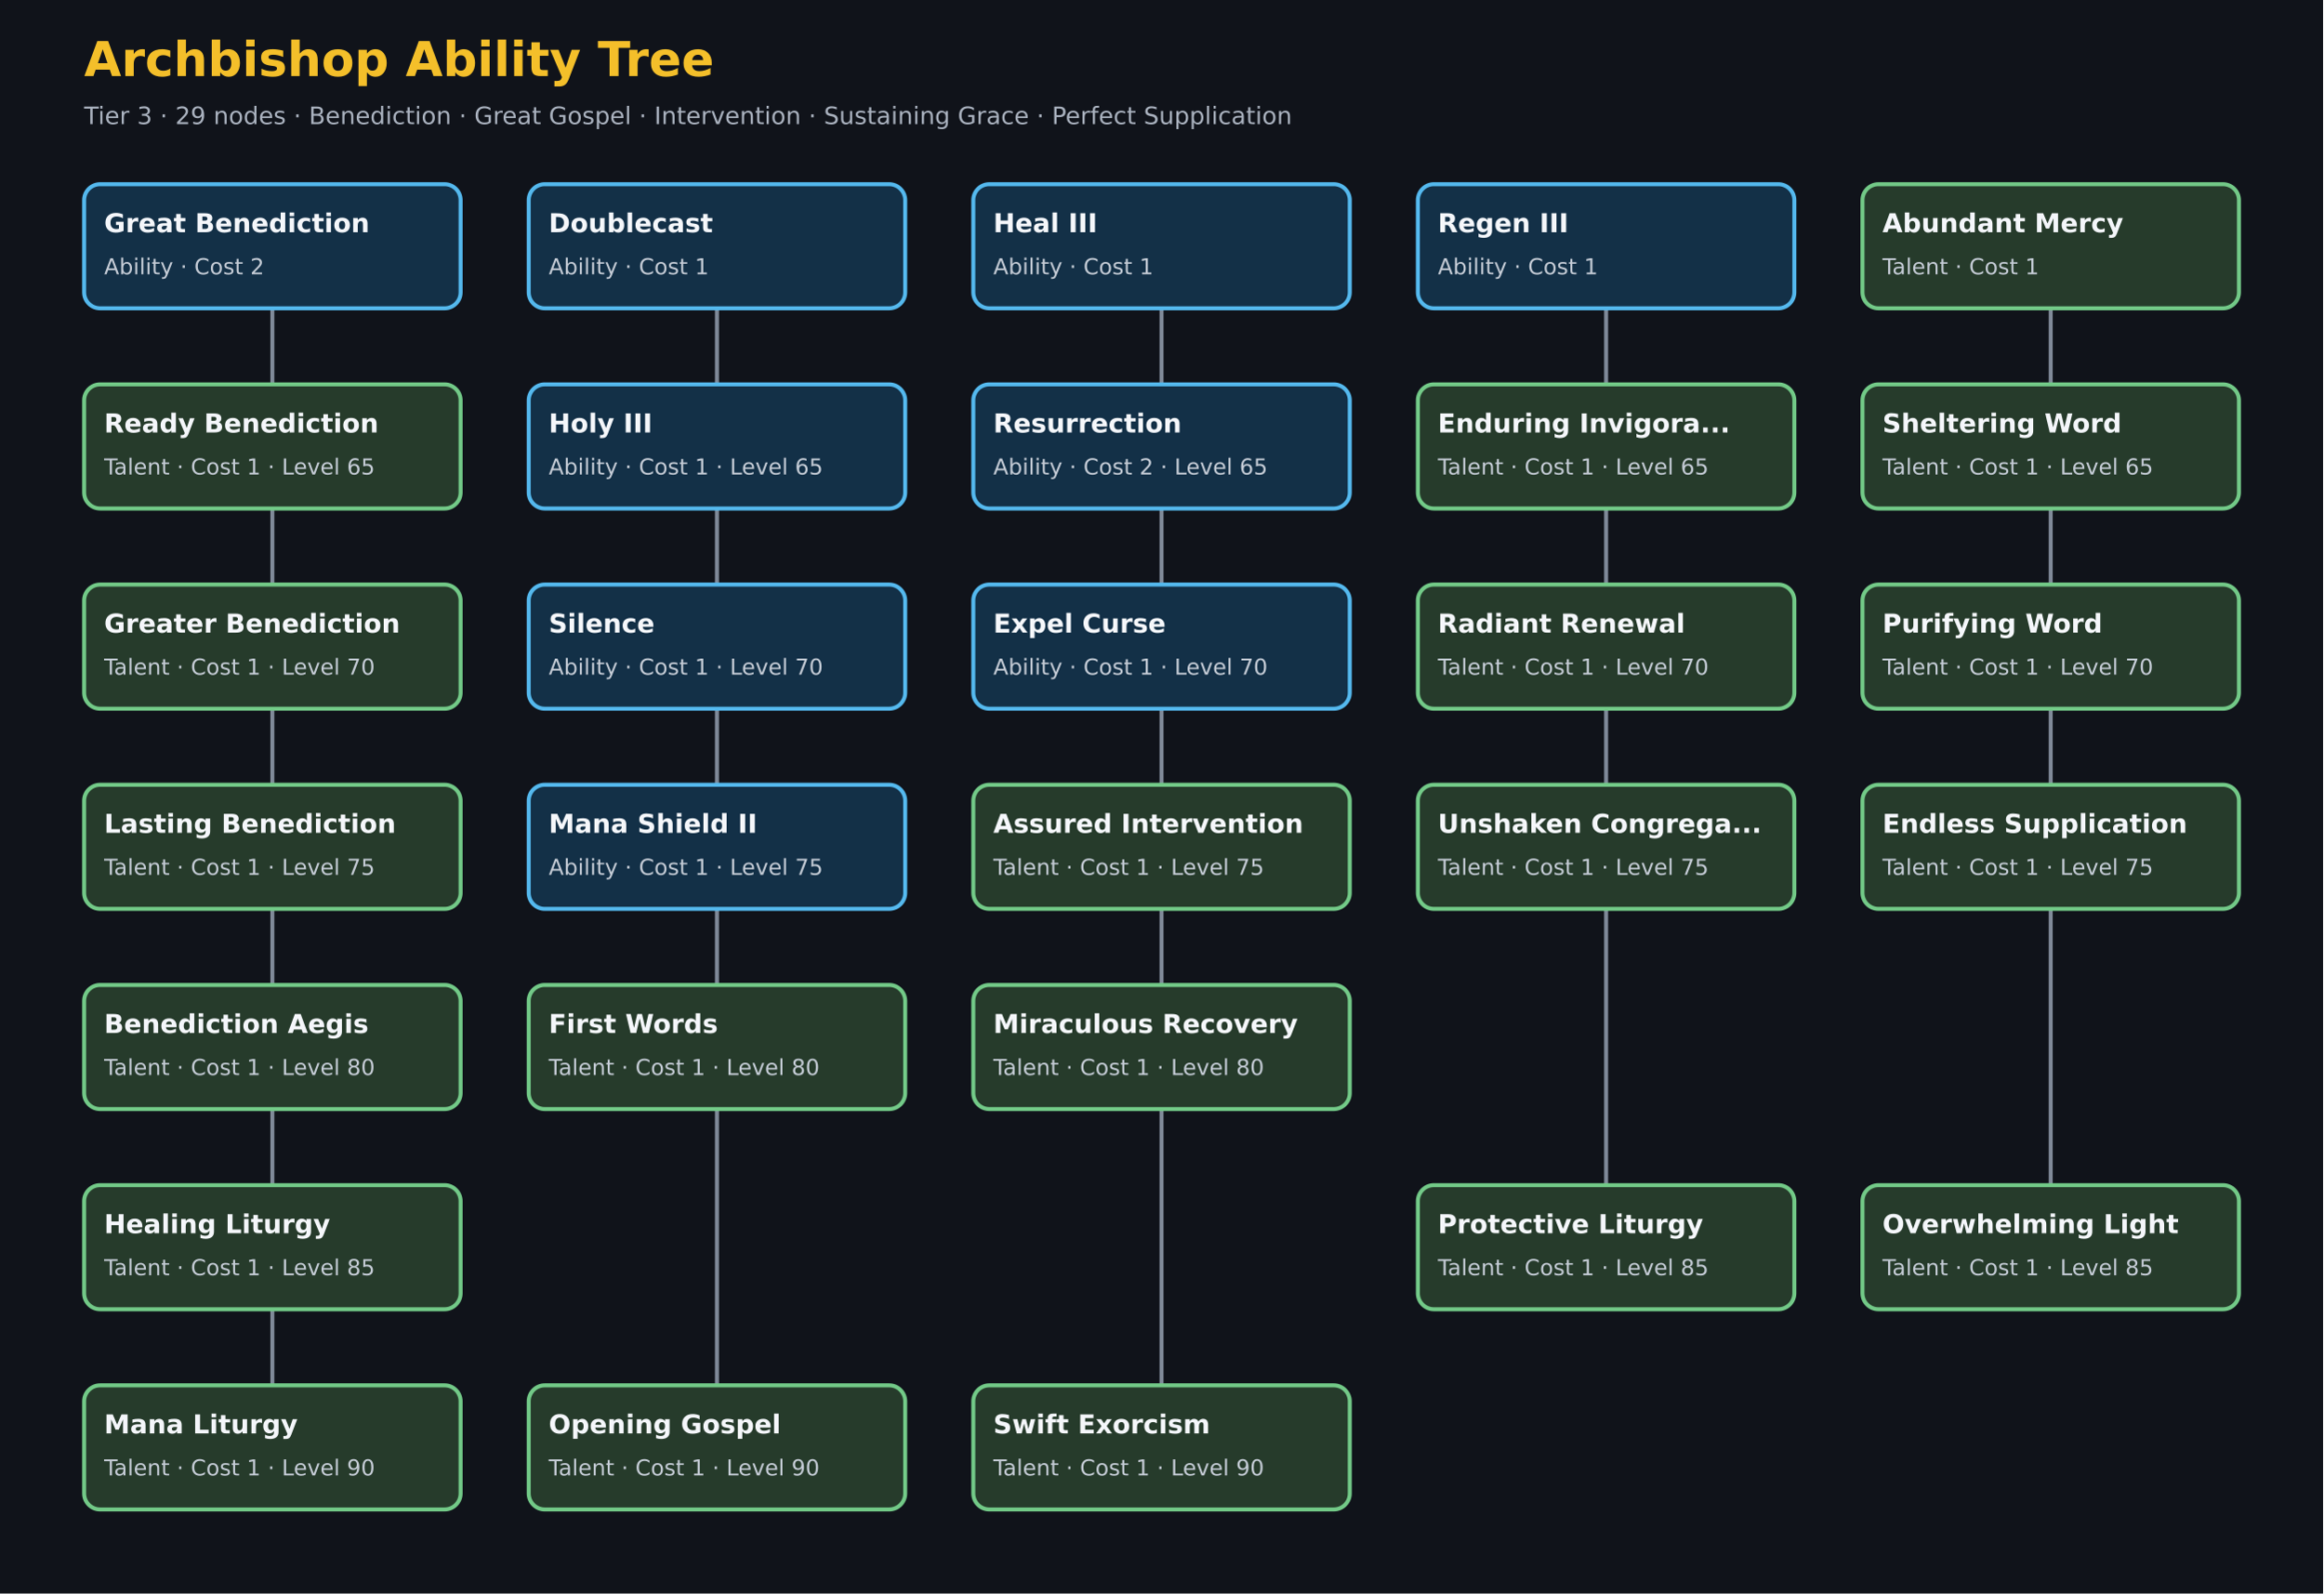
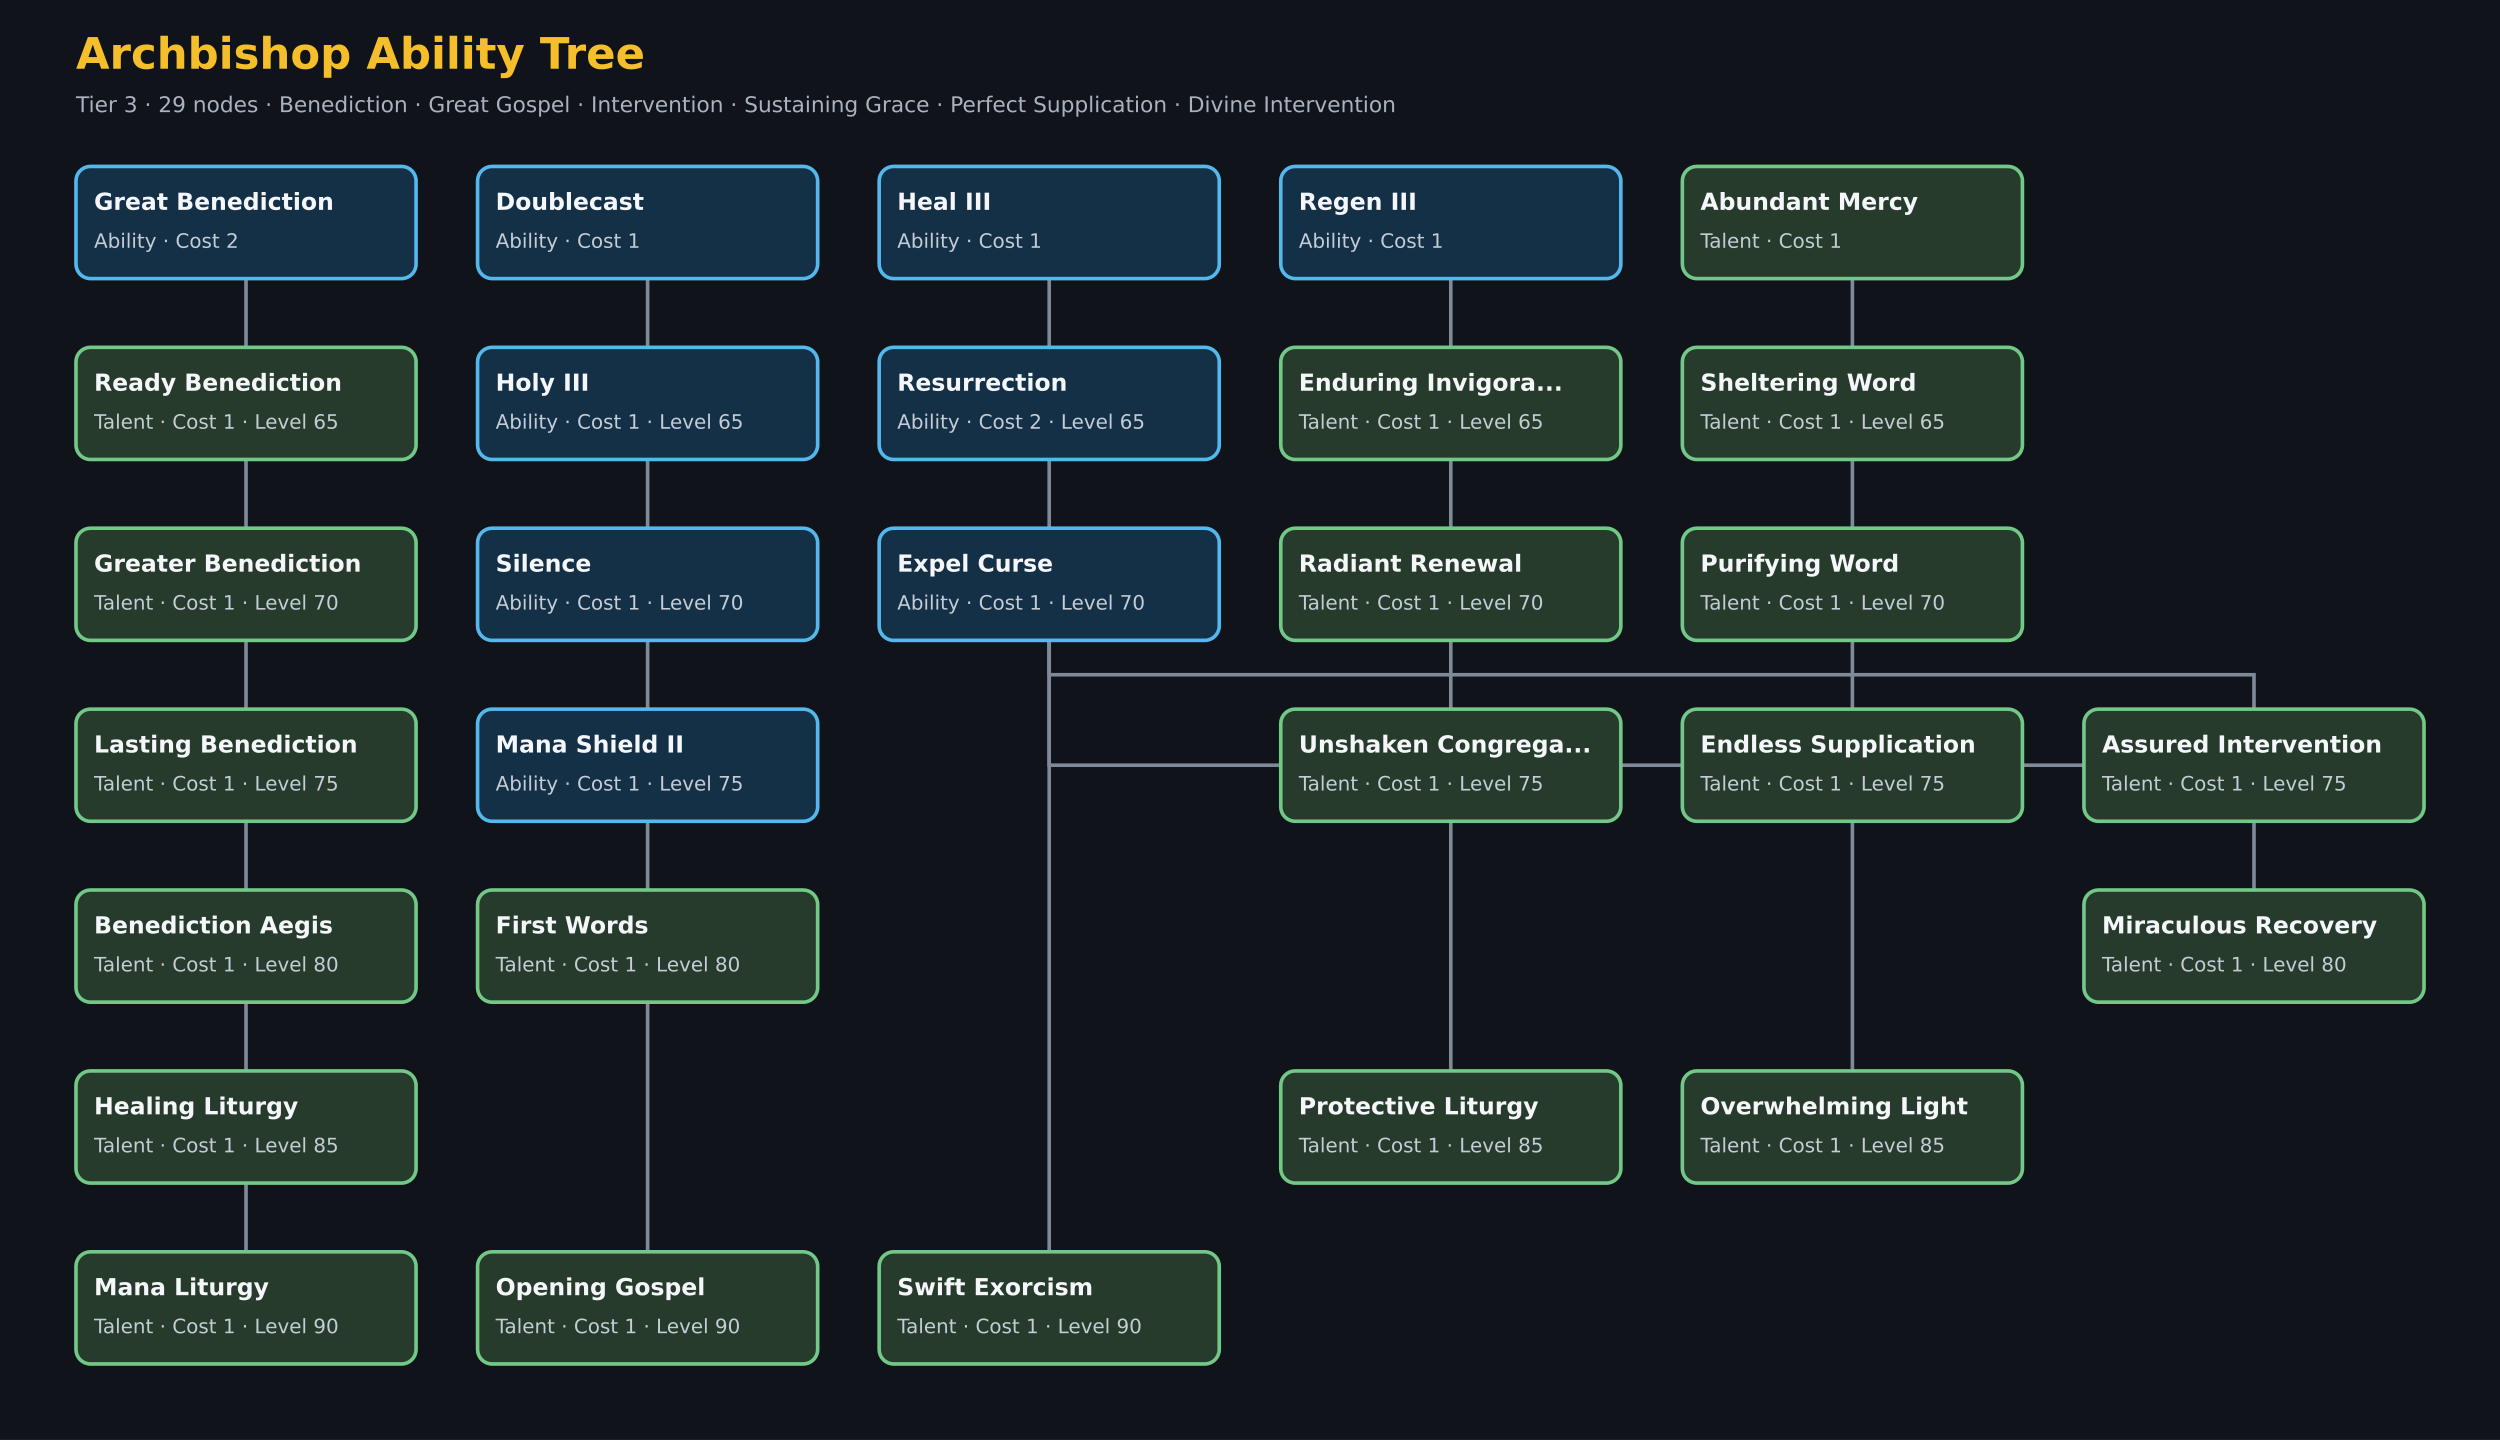
- <svg xmlns="http://www.w3.org/2000/svg" width="1160" height="796" viewBox="0 0 1160 796">
+ <svg xmlns="http://www.w3.org/2000/svg" width="1382" height="796" viewBox="0 0 1382 796">
  <style>
text{font-family:DejaVu Sans,Arial,sans-serif}
.title{fill:#f4bf2a;font-size:24px;font-weight:700}
.meta{fill:#aab2bf;font-size:12px}
.name{fill:#f4f6fa;font-size:13px;font-weight:700}
.detail{fill:#c5ccd6;font-size:11px}
.resource{fill:#e6bfdc;font-size:9px;font-weight:700}
.edge{fill:none;stroke:#7f8998;stroke-width:2}
.promotion-edge{fill:none;stroke:#c59d3d;stroke-width:3}
</style>
-   <rect width="1160" height="796" fill="#10131a" />
+   <rect width="1382" height="796" fill="#10131a" />
  <text class="title" x="42" y="38">Archbishop Ability Tree</text>
-   <text class="meta" x="42" y="62">Tier 3 · 29 nodes · Benediction · Great Gospel · Intervention · Sustaining Grace · Perfect Supplication</text>
+   <text class="meta" x="42" y="62">Tier 3 · 29 nodes · Benediction · Great Gospel · Intervention · Sustaining Grace · Perfect Supplication · Divine Intervention</text>
  <path class="edge" d="M 136.0 123.0 V 173.0 H 136.0 V 223.0" />
  <path class="edge" d="M 136.0 223.0 V 273.0 H 136.0 V 323.0" />
  <path class="edge" d="M 136.0 323.0 V 373.0 H 136.0 V 423.0" />
  <path class="edge" d="M 136.0 423.0 V 473.0 H 136.0 V 523.0" />
  <path class="edge" d="M 136.0 523.0 V 573.0 H 136.0 V 623.0" />
  <path class="edge" d="M 136.0 623.0 V 673.0 H 136.0 V 723.0" />
  <path class="edge" d="M 358.0 123.0 V 173.0 H 358.0 V 223.0" />
  <path class="edge" d="M 358.0 223.0 V 273.0 H 358.0 V 323.0" />
  <path class="edge" d="M 358.0 323.0 V 373.0 H 358.0 V 423.0" />
  <path class="edge" d="M 358.0 423.0 V 473.0 H 358.0 V 523.0" />
  <path class="edge" d="M 358.0 523.0 V 623.0 H 358.0 V 723.0" />
  <path class="edge" d="M 580.0 123.0 V 173.0 H 580.0 V 223.0" />
  <path class="edge" d="M 580.0 223.0 V 273.0 H 580.0 V 323.0" />
-   <path class="edge" d="M 580.0 323.0 V 373.0 H 580.0 V 423.0" />
-   <path class="edge" d="M 580.0 423.0 V 473.0 H 580.0 V 523.0" />
-   <path class="edge" d="M 580.0 523.0 V 623.0 H 580.0 V 723.0" />
+   <path class="edge" d="M 580.0 323.0 V 523.0 H 580.0 V 723.0" />
  <path class="edge" d="M 802.0 123.0 V 173.0 H 802.0 V 223.0" />
  <path class="edge" d="M 802.0 223.0 V 273.0 H 802.0 V 323.0" />
  <path class="edge" d="M 802.0 323.0 V 373.0 H 802.0 V 423.0" />
  <path class="edge" d="M 802.0 423.0 V 523.0 H 802.0 V 623.0" />
  <path class="edge" d="M 1024.0 123.0 V 173.0 H 1024.0 V 223.0" />
  <path class="edge" d="M 1024.0 223.0 V 273.0 H 1024.0 V 323.0" />
  <path class="edge" d="M 1024.0 323.0 V 373.0 H 1024.0 V 423.0" />
  <path class="edge" d="M 1024.0 423.0 V 523.0 H 1024.0 V 623.0" />
+   <path class="edge" d="M 580.0 323.0 V 373.0 H 1246.0 V 423.0" />
+   <path class="edge" d="M 580.0 323.0 V 423.0 H 1246.0 V 523.0" />
  <rect x="42.0" y="92.0" width="188" height="62" rx="8" fill="#133047" stroke="#54b8ed" stroke-width="2" />
  <text class="name" x="52.0" y="116.0">Great Benediction</text>
  <text class="detail" x="52.0" y="137.0">Ability · Cost 2</text>
  <rect x="42.0" y="192.0" width="188" height="62" rx="8" fill="#263b2b" stroke="#72c987" stroke-width="2" />
  <text class="name" x="52.0" y="216.0">Ready Benediction</text>
  <text class="detail" x="52.0" y="237.0">Talent · Cost 1 · Level 65</text>
  <rect x="42.0" y="292.0" width="188" height="62" rx="8" fill="#263b2b" stroke="#72c987" stroke-width="2" />
  <text class="name" x="52.0" y="316.0">Greater Benediction</text>
  <text class="detail" x="52.0" y="337.0">Talent · Cost 1 · Level 70</text>
  <rect x="42.0" y="392.0" width="188" height="62" rx="8" fill="#263b2b" stroke="#72c987" stroke-width="2" />
  <text class="name" x="52.0" y="416.0">Lasting Benediction</text>
  <text class="detail" x="52.0" y="437.0">Talent · Cost 1 · Level 75</text>
  <rect x="42.0" y="492.0" width="188" height="62" rx="8" fill="#263b2b" stroke="#72c987" stroke-width="2" />
  <text class="name" x="52.0" y="516.0">Benediction Aegis</text>
  <text class="detail" x="52.0" y="537.0">Talent · Cost 1 · Level 80</text>
  <rect x="42.0" y="592.0" width="188" height="62" rx="8" fill="#263b2b" stroke="#72c987" stroke-width="2" />
  <text class="name" x="52.0" y="616.0">Healing Liturgy</text>
  <text class="detail" x="52.0" y="637.0">Talent · Cost 1 · Level 85</text>
  <rect x="42.0" y="692.0" width="188" height="62" rx="8" fill="#263b2b" stroke="#72c987" stroke-width="2" />
  <text class="name" x="52.0" y="716.0">Mana Liturgy</text>
  <text class="detail" x="52.0" y="737.0">Talent · Cost 1 · Level 90</text>
  <rect x="264.0" y="92.0" width="188" height="62" rx="8" fill="#133047" stroke="#54b8ed" stroke-width="2" />
  <text class="name" x="274.0" y="116.0">Doublecast</text>
  <text class="detail" x="274.0" y="137.0">Ability · Cost 1</text>
  <rect x="264.0" y="192.0" width="188" height="62" rx="8" fill="#133047" stroke="#54b8ed" stroke-width="2" />
  <text class="name" x="274.0" y="216.0">Holy III</text>
  <text class="detail" x="274.0" y="237.0">Ability · Cost 1 · Level 65</text>
  <rect x="264.0" y="292.0" width="188" height="62" rx="8" fill="#133047" stroke="#54b8ed" stroke-width="2" />
  <text class="name" x="274.0" y="316.0">Silence</text>
  <text class="detail" x="274.0" y="337.0">Ability · Cost 1 · Level 70</text>
  <rect x="264.0" y="392.0" width="188" height="62" rx="8" fill="#133047" stroke="#54b8ed" stroke-width="2" />
  <text class="name" x="274.0" y="416.0">Mana Shield II</text>
  <text class="detail" x="274.0" y="437.0">Ability · Cost 1 · Level 75</text>
  <rect x="264.0" y="492.0" width="188" height="62" rx="8" fill="#263b2b" stroke="#72c987" stroke-width="2" />
  <text class="name" x="274.0" y="516.0">First Words</text>
  <text class="detail" x="274.0" y="537.0">Talent · Cost 1 · Level 80</text>
  <rect x="264.0" y="692.0" width="188" height="62" rx="8" fill="#263b2b" stroke="#72c987" stroke-width="2" />
  <text class="name" x="274.0" y="716.0">Opening Gospel</text>
  <text class="detail" x="274.0" y="737.0">Talent · Cost 1 · Level 90</text>
  <rect x="486.0" y="92.0" width="188" height="62" rx="8" fill="#133047" stroke="#54b8ed" stroke-width="2" />
  <text class="name" x="496.0" y="116.0">Heal III</text>
  <text class="detail" x="496.0" y="137.0">Ability · Cost 1</text>
  <rect x="486.0" y="192.0" width="188" height="62" rx="8" fill="#133047" stroke="#54b8ed" stroke-width="2" />
  <text class="name" x="496.0" y="216.0">Resurrection</text>
  <text class="detail" x="496.0" y="237.0">Ability · Cost 2 · Level 65</text>
  <rect x="486.0" y="292.0" width="188" height="62" rx="8" fill="#133047" stroke="#54b8ed" stroke-width="2" />
  <text class="name" x="496.0" y="316.0">Expel Curse</text>
  <text class="detail" x="496.0" y="337.0">Ability · Cost 1 · Level 70</text>
-   <rect x="486.0" y="392.0" width="188" height="62" rx="8" fill="#263b2b" stroke="#72c987" stroke-width="2" />
-   <text class="name" x="496.0" y="416.0">Assured Intervention</text>
-   <text class="detail" x="496.0" y="437.0">Talent · Cost 1 · Level 75</text>
-   <rect x="486.0" y="492.0" width="188" height="62" rx="8" fill="#263b2b" stroke="#72c987" stroke-width="2" />
-   <text class="name" x="496.0" y="516.0">Miraculous Recovery</text>
-   <text class="detail" x="496.0" y="537.0">Talent · Cost 1 · Level 80</text>
  <rect x="486.0" y="692.0" width="188" height="62" rx="8" fill="#263b2b" stroke="#72c987" stroke-width="2" />
  <text class="name" x="496.0" y="716.0">Swift Exorcism</text>
  <text class="detail" x="496.0" y="737.0">Talent · Cost 1 · Level 90</text>
  <rect x="708.0" y="92.0" width="188" height="62" rx="8" fill="#133047" stroke="#54b8ed" stroke-width="2" />
  <text class="name" x="718.0" y="116.0">Regen III</text>
  <text class="detail" x="718.0" y="137.0">Ability · Cost 1</text>
  <rect x="708.0" y="192.0" width="188" height="62" rx="8" fill="#263b2b" stroke="#72c987" stroke-width="2" />
  <text class="name" x="718.0" y="216.0">Enduring Invigora...</text>
  <text class="detail" x="718.0" y="237.0">Talent · Cost 1 · Level 65</text>
  <rect x="708.0" y="292.0" width="188" height="62" rx="8" fill="#263b2b" stroke="#72c987" stroke-width="2" />
  <text class="name" x="718.0" y="316.0">Radiant Renewal</text>
  <text class="detail" x="718.0" y="337.0">Talent · Cost 1 · Level 70</text>
  <rect x="708.0" y="392.0" width="188" height="62" rx="8" fill="#263b2b" stroke="#72c987" stroke-width="2" />
  <text class="name" x="718.0" y="416.0">Unshaken Congrega...</text>
  <text class="detail" x="718.0" y="437.0">Talent · Cost 1 · Level 75</text>
  <rect x="708.0" y="592.0" width="188" height="62" rx="8" fill="#263b2b" stroke="#72c987" stroke-width="2" />
  <text class="name" x="718.0" y="616.0">Protective Liturgy</text>
  <text class="detail" x="718.0" y="637.0">Talent · Cost 1 · Level 85</text>
  <rect x="930.0" y="92.0" width="188" height="62" rx="8" fill="#263b2b" stroke="#72c987" stroke-width="2" />
  <text class="name" x="940.0" y="116.0">Abundant Mercy</text>
  <text class="detail" x="940.0" y="137.0">Talent · Cost 1</text>
  <rect x="930.0" y="192.0" width="188" height="62" rx="8" fill="#263b2b" stroke="#72c987" stroke-width="2" />
  <text class="name" x="940.0" y="216.0">Sheltering Word</text>
  <text class="detail" x="940.0" y="237.0">Talent · Cost 1 · Level 65</text>
  <rect x="930.0" y="292.0" width="188" height="62" rx="8" fill="#263b2b" stroke="#72c987" stroke-width="2" />
  <text class="name" x="940.0" y="316.0">Purifying Word</text>
  <text class="detail" x="940.0" y="337.0">Talent · Cost 1 · Level 70</text>
  <rect x="930.0" y="392.0" width="188" height="62" rx="8" fill="#263b2b" stroke="#72c987" stroke-width="2" />
  <text class="name" x="940.0" y="416.0">Endless Supplication</text>
  <text class="detail" x="940.0" y="437.0">Talent · Cost 1 · Level 75</text>
  <rect x="930.0" y="592.0" width="188" height="62" rx="8" fill="#263b2b" stroke="#72c987" stroke-width="2" />
  <text class="name" x="940.0" y="616.0">Overwhelming Light</text>
  <text class="detail" x="940.0" y="637.0">Talent · Cost 1 · Level 85</text>
+   <rect x="1152.0" y="392.0" width="188" height="62" rx="8" fill="#263b2b" stroke="#72c987" stroke-width="2" />
+   <text class="name" x="1162.0" y="416.0">Assured Intervention</text>
+   <text class="detail" x="1162.0" y="437.0">Talent · Cost 1 · Level 75</text>
+   <rect x="1152.0" y="492.0" width="188" height="62" rx="8" fill="#263b2b" stroke="#72c987" stroke-width="2" />
+   <text class="name" x="1162.0" y="516.0">Miraculous Recovery</text>
+   <text class="detail" x="1162.0" y="537.0">Talent · Cost 1 · Level 80</text>
</svg>
